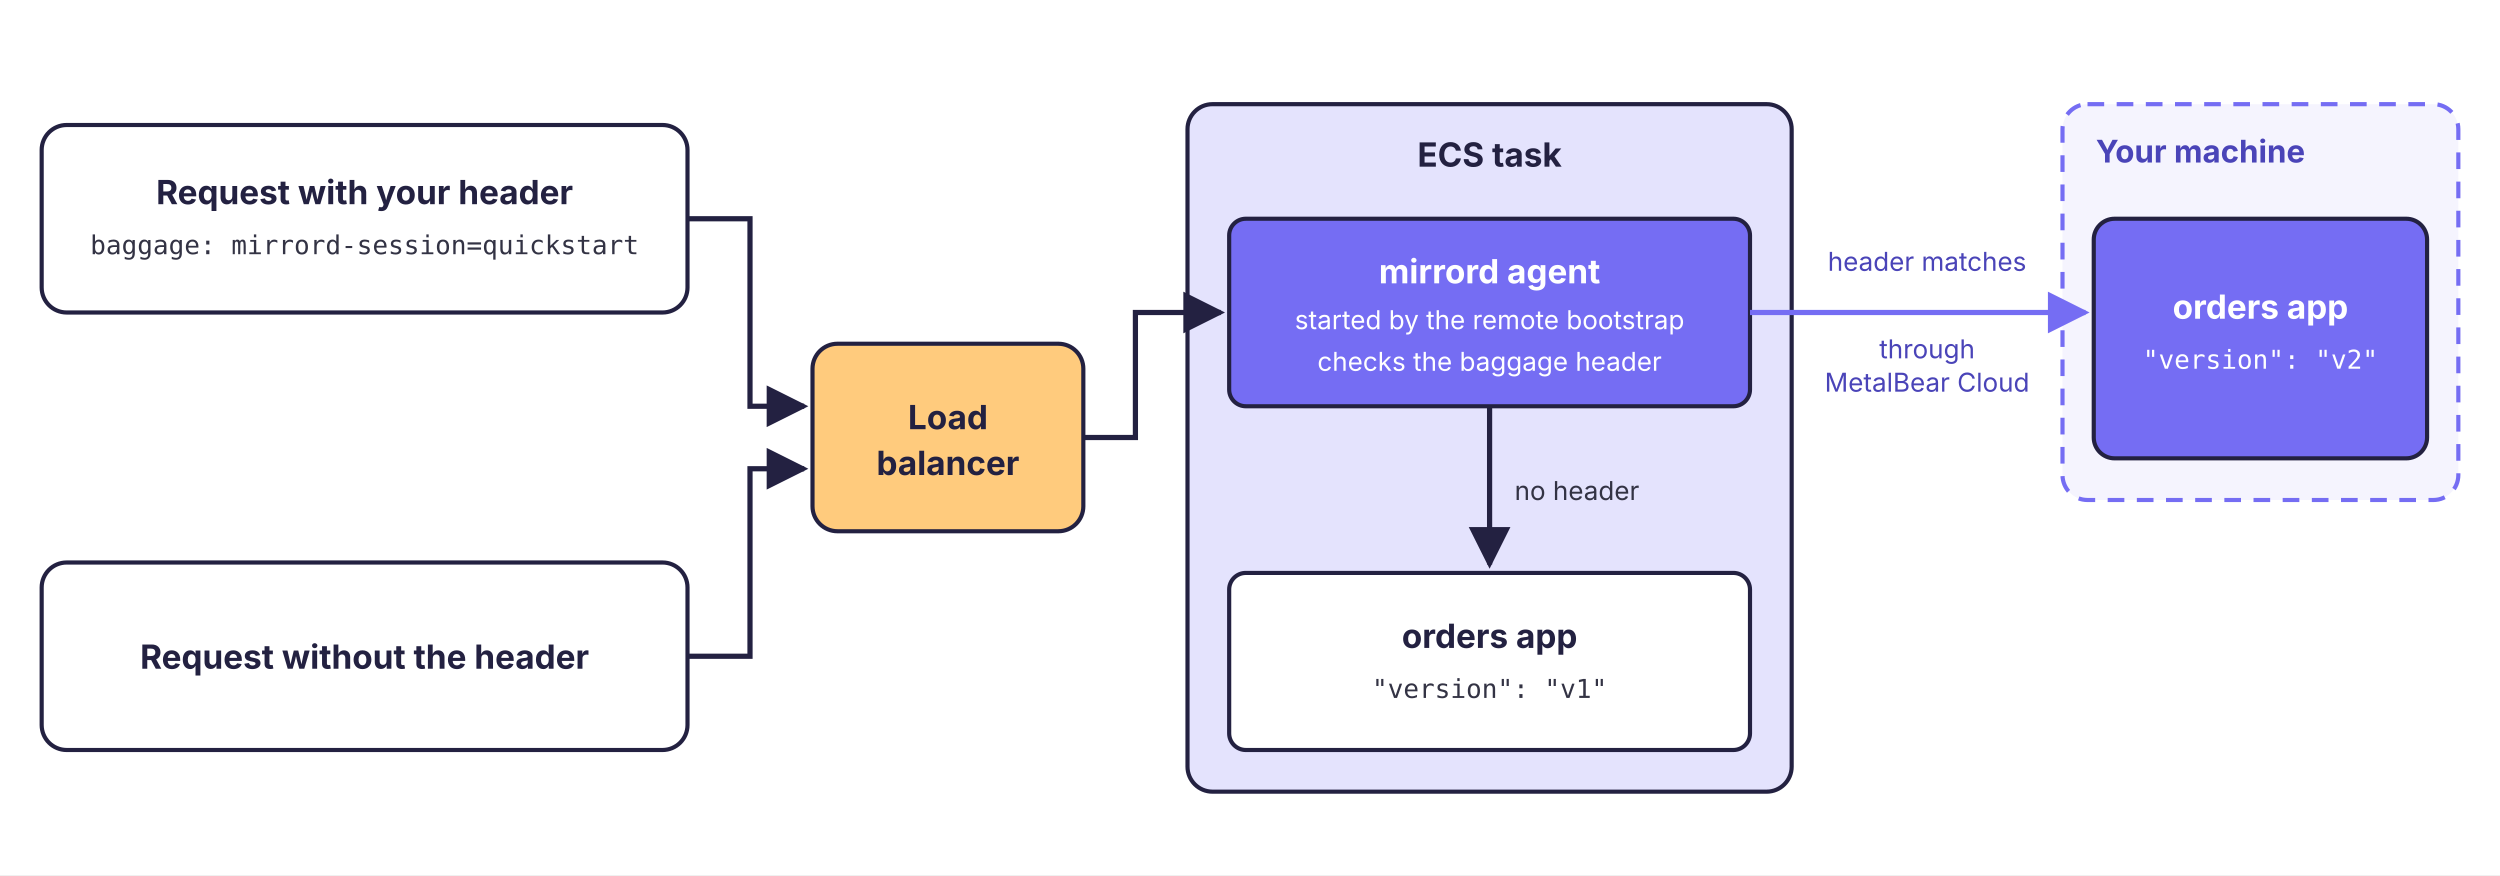
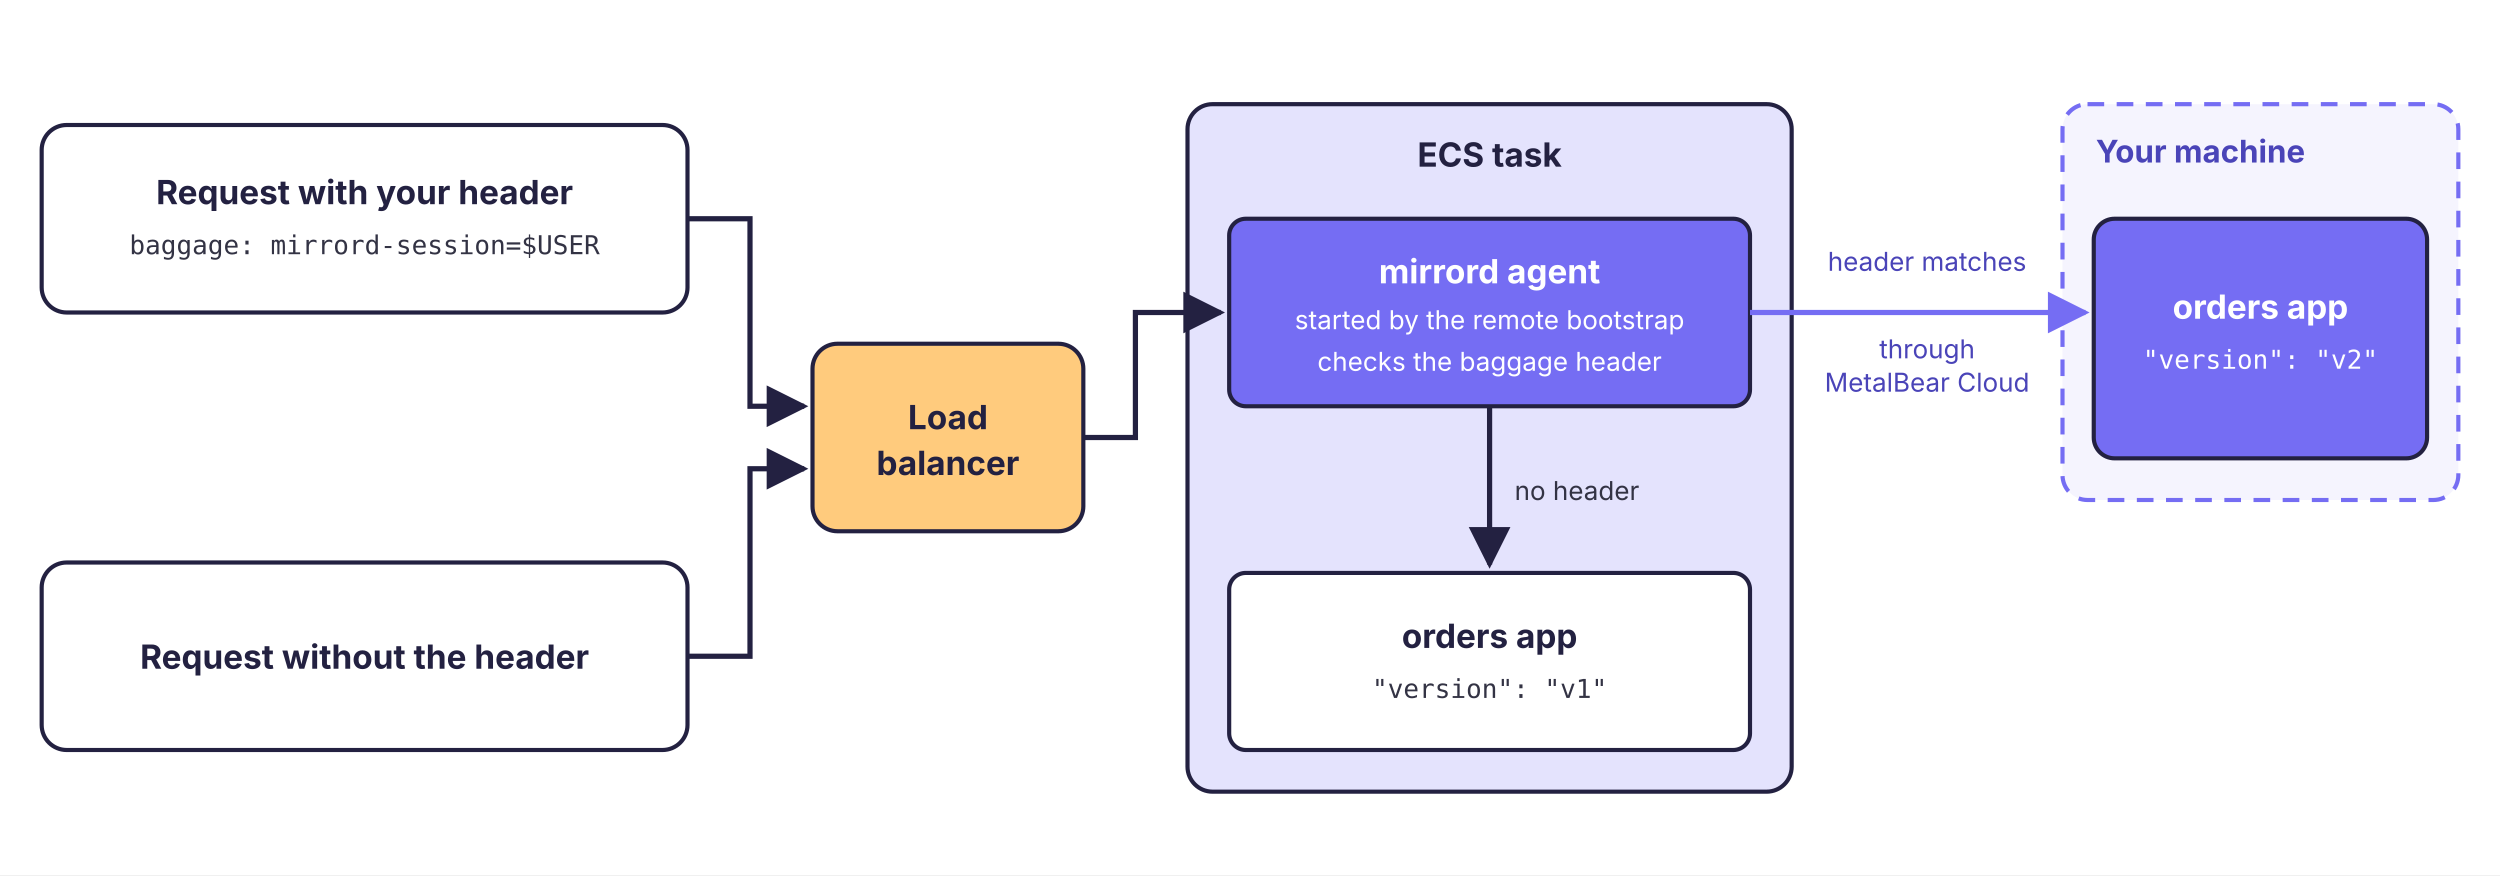
<svg xmlns="http://www.w3.org/2000/svg" viewBox="0 0 1200 420" width="1200" height="420" font-family="Inter, Helvetica, Arial, sans-serif" role="img" aria-labelledby="t d">
  <defs>
    <marker id="arrow" viewBox="0 0 10 10" refX="9" refY="5" markerWidth="8" markerHeight="8" orient="auto-start-reverse">
      <path d="M0 0 L10 5 L0 10 z" fill="#232141" />
    </marker>
    <marker id="arrow-purple" viewBox="0 0 10 10" refX="9" refY="5" markerWidth="8" markerHeight="8" orient="auto-start-reverse">
      <path d="M0 0 L10 5 L0 10 z" fill="#756DF3" />
    </marker>
  </defs>
  <rect x="0" y="0" width="1200" height="420" fill="#ffffff" />
  <rect x="20" y="60" width="310" height="90" rx="12" fill="#ffffff" stroke="#232141" stroke-width="2" />
  <text x="175" y="98" font-size="16" font-weight="700" fill="#232141" text-anchor="middle">Request with your header</text>
-   <text x="175" y="122" font-size="12.5" font-family="Menlo, Consolas, monospace" fill="#333344" text-anchor="middle">baggage: mirrord-session=quickstart</text>
+   <text x="175" y="122" font-size="12.5" font-family="Menlo, Consolas, monospace" fill="#333344" text-anchor="middle">baggage: mirrord-session=$USER</text>
  <rect x="20" y="270" width="310" height="90" rx="12" fill="#ffffff" stroke="#232141" stroke-width="2" />
  <text x="175" y="321" font-size="16" font-weight="700" fill="#232141" text-anchor="middle">Request without the header</text>
  <rect x="390" y="165" width="130" height="90" rx="12" fill="#FFCB7D" stroke="#232141" stroke-width="2" />
  <text x="455" y="206" font-size="16" font-weight="700" fill="#232141" text-anchor="middle">Load</text>
  <text x="455" y="228" font-size="16" font-weight="700" fill="#232141" text-anchor="middle">balancer</text>
  <rect x="570" y="50" width="290" height="330" rx="12" fill="#E4E3FD" stroke="#232141" stroke-width="2" />
  <text x="715" y="80" font-size="16" font-weight="700" fill="#232141" text-anchor="middle">ECS task</text>
  <rect x="590" y="105" width="250" height="90" rx="8" fill="#756DF3" stroke="#232141" stroke-width="2" />
  <text x="715" y="136" font-size="16" font-weight="700" fill="#ffffff" text-anchor="middle">mirrord agent</text>
  <text x="715" y="158" font-size="12.5" fill="#ffffff" text-anchor="middle">started by the remote bootstrap</text>
  <text x="715" y="178" font-size="12.5" fill="#ffffff" text-anchor="middle">checks the baggage header</text>
  <rect x="590" y="275" width="250" height="85" rx="8" fill="#ffffff" stroke="#232141" stroke-width="2" />
  <text x="715" y="311" font-size="16" font-weight="700" fill="#232141" text-anchor="middle">orders app</text>
  <text x="715" y="335" font-size="12.5" font-family="Menlo, Consolas, monospace" fill="#333344" text-anchor="middle">"version": "v1"</text>
  <text x="727" y="240" font-size="12.5" fill="#333344">no header</text>
  <rect x="990" y="50" width="190" height="190" rx="12" fill="#F5F4FE" stroke="#756DF3" stroke-width="2" stroke-dasharray="8 6" />
  <text x="1006" y="78" font-size="15" font-weight="700" fill="#4a44b8">Your machine</text>
  <rect x="1005" y="105" width="160" height="115" rx="10" fill="#756DF3" stroke="#232141" stroke-width="2" />
  <text x="1085" y="153" font-size="16" font-weight="700" fill="#ffffff" text-anchor="middle">orders app</text>
  <text x="1085" y="177" font-size="12.5" font-family="Menlo, Consolas, monospace" fill="#ffffff" text-anchor="middle">"version": "v2"</text>
  <text x="925" y="130" font-size="12.5" fill="#4a44b8" text-anchor="middle">header matches</text>
  <text x="925" y="172" font-size="12.5" fill="#4a44b8" text-anchor="middle">through</text>
  <text x="925" y="188" font-size="12.5" fill="#4a44b8" text-anchor="middle">MetalBear Cloud</text>
  <polyline points="330,105 360,105 360,195 386,195" fill="none" stroke="#232141" stroke-width="2.5" marker-end="url(#arrow)" />
  <polyline points="330,315 360,315 360,225 386,225" fill="none" stroke="#232141" stroke-width="2.5" marker-end="url(#arrow)" />
  <polyline points="520,210 545,210 545,150 586,150" fill="none" stroke="#232141" stroke-width="2.5" marker-end="url(#arrow)" />
  <line x1="715" y1="195" x2="715" y2="271" stroke="#232141" stroke-width="2.5" marker-end="url(#arrow)" />
  <line x1="840" y1="150" x2="1001" y2="150" stroke="#756DF3" stroke-width="2.5" marker-end="url(#arrow-purple)" />
</svg>
